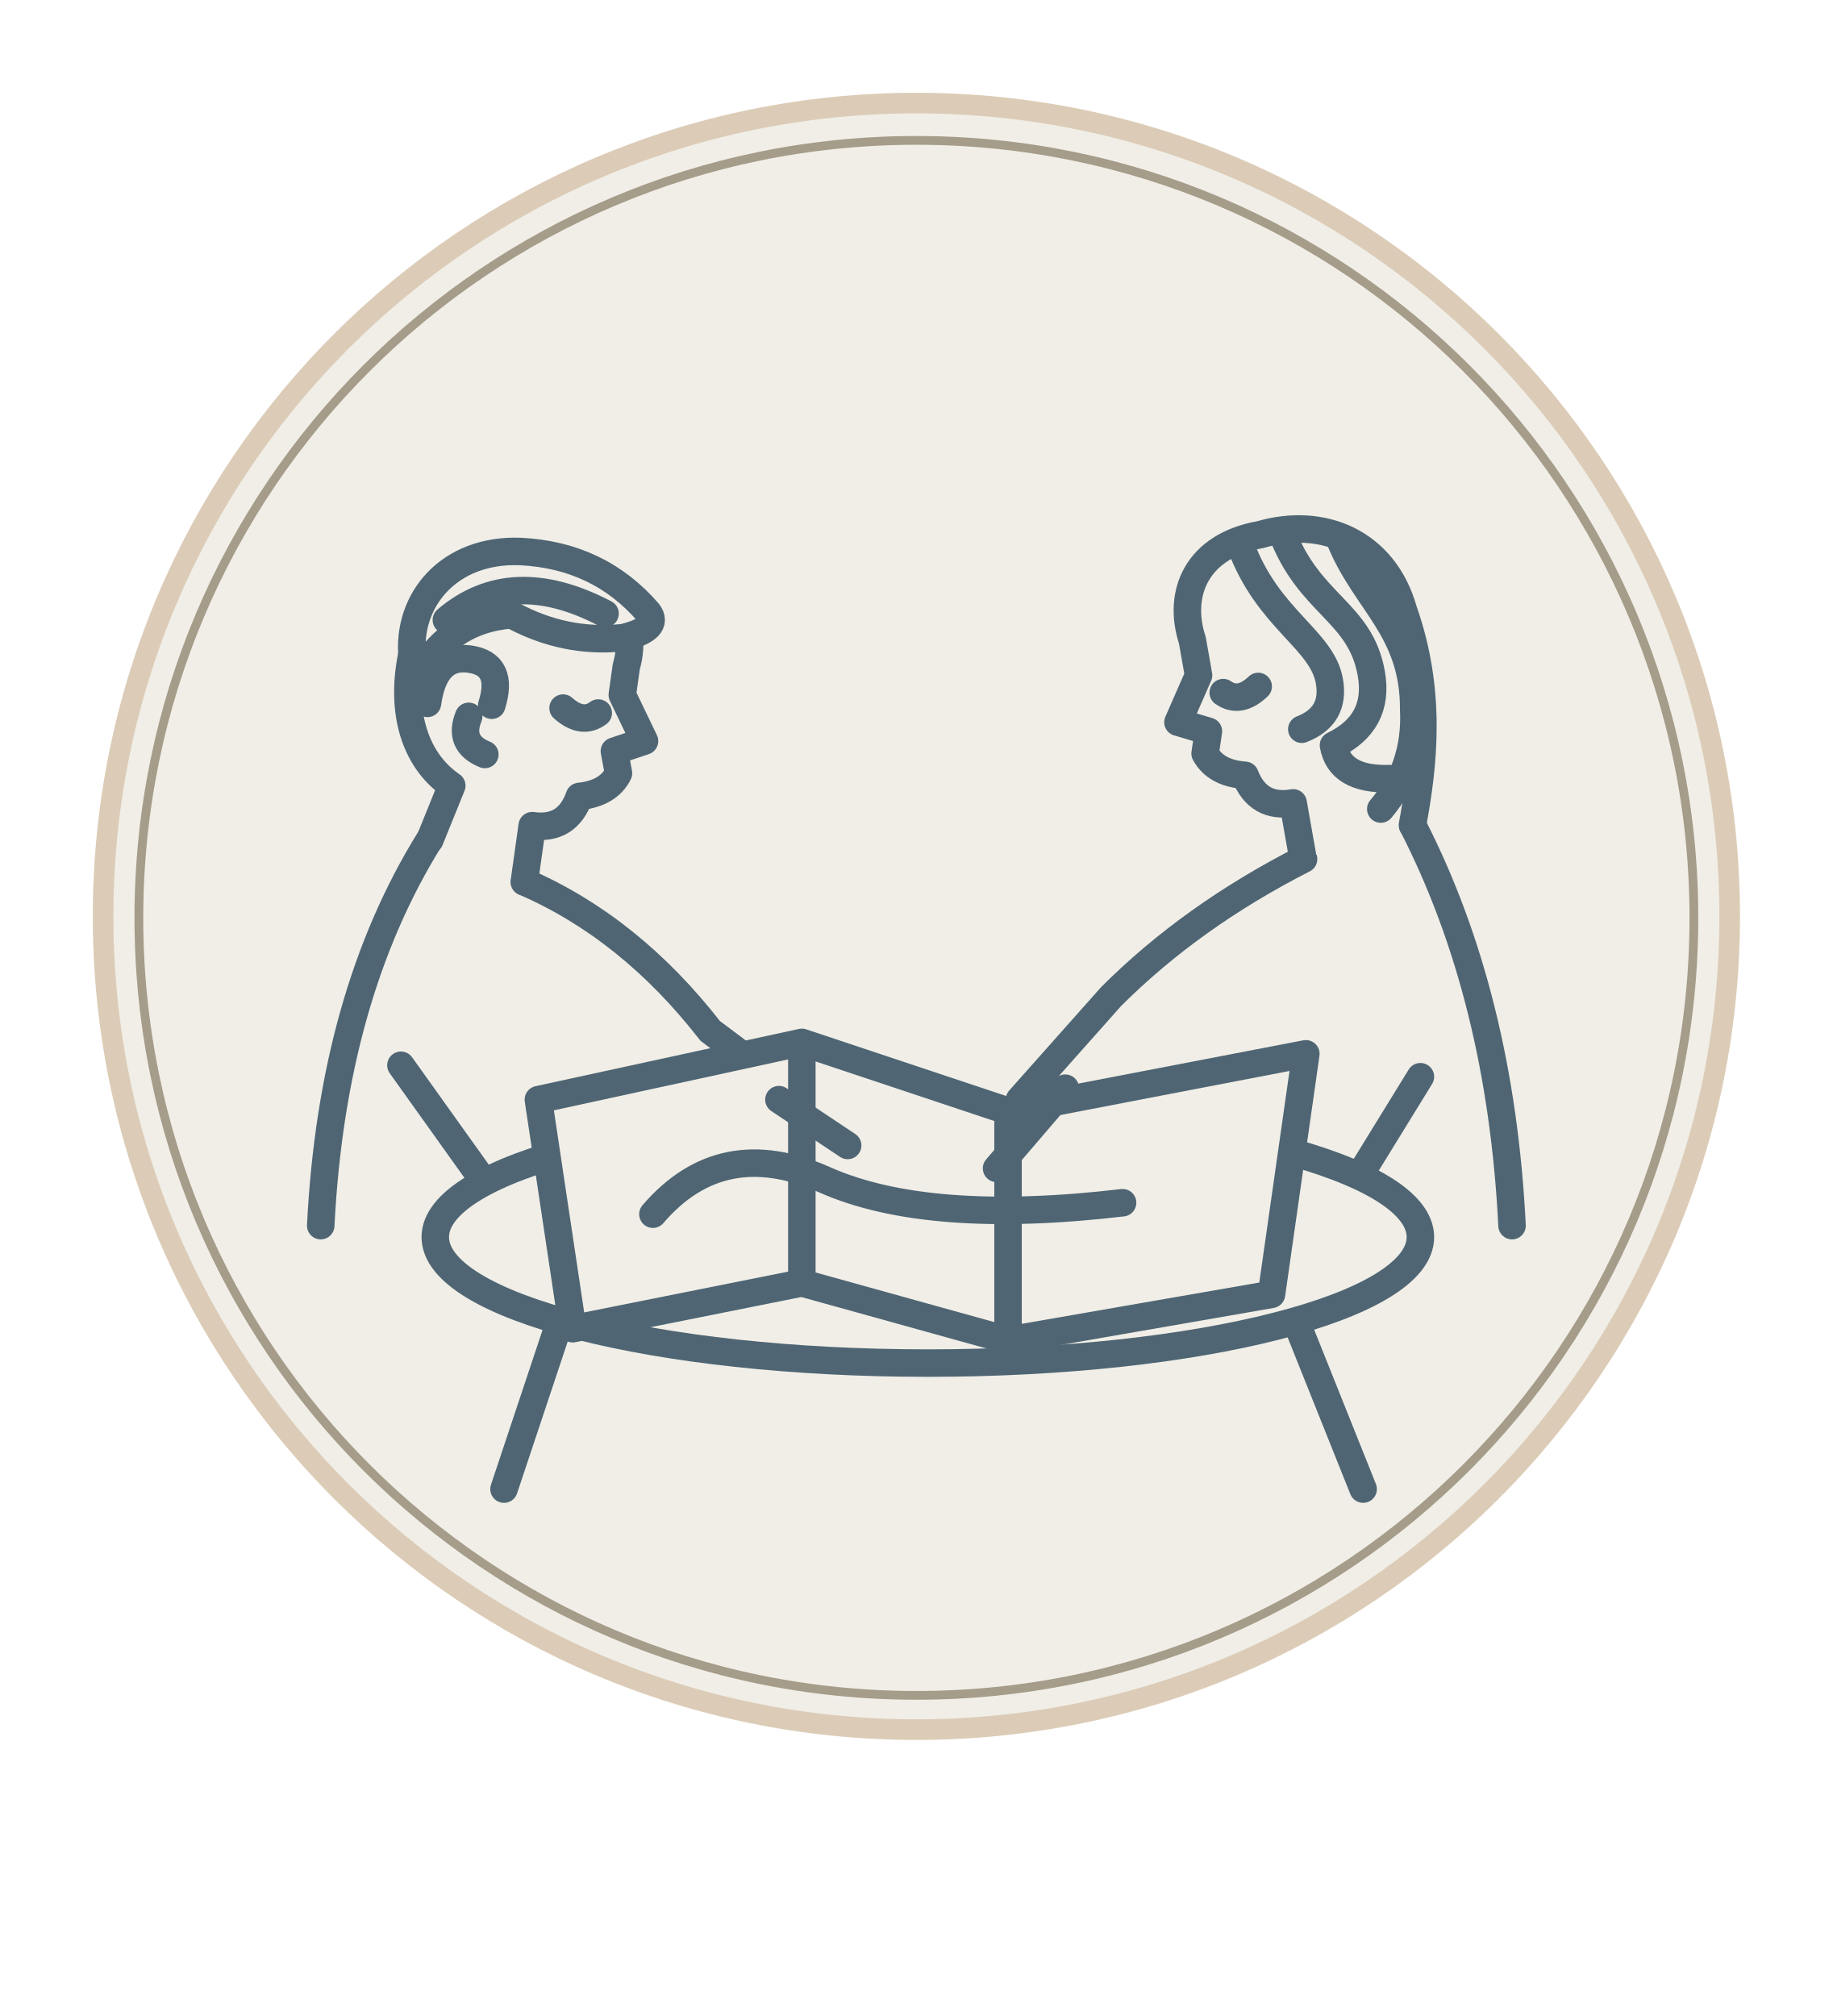
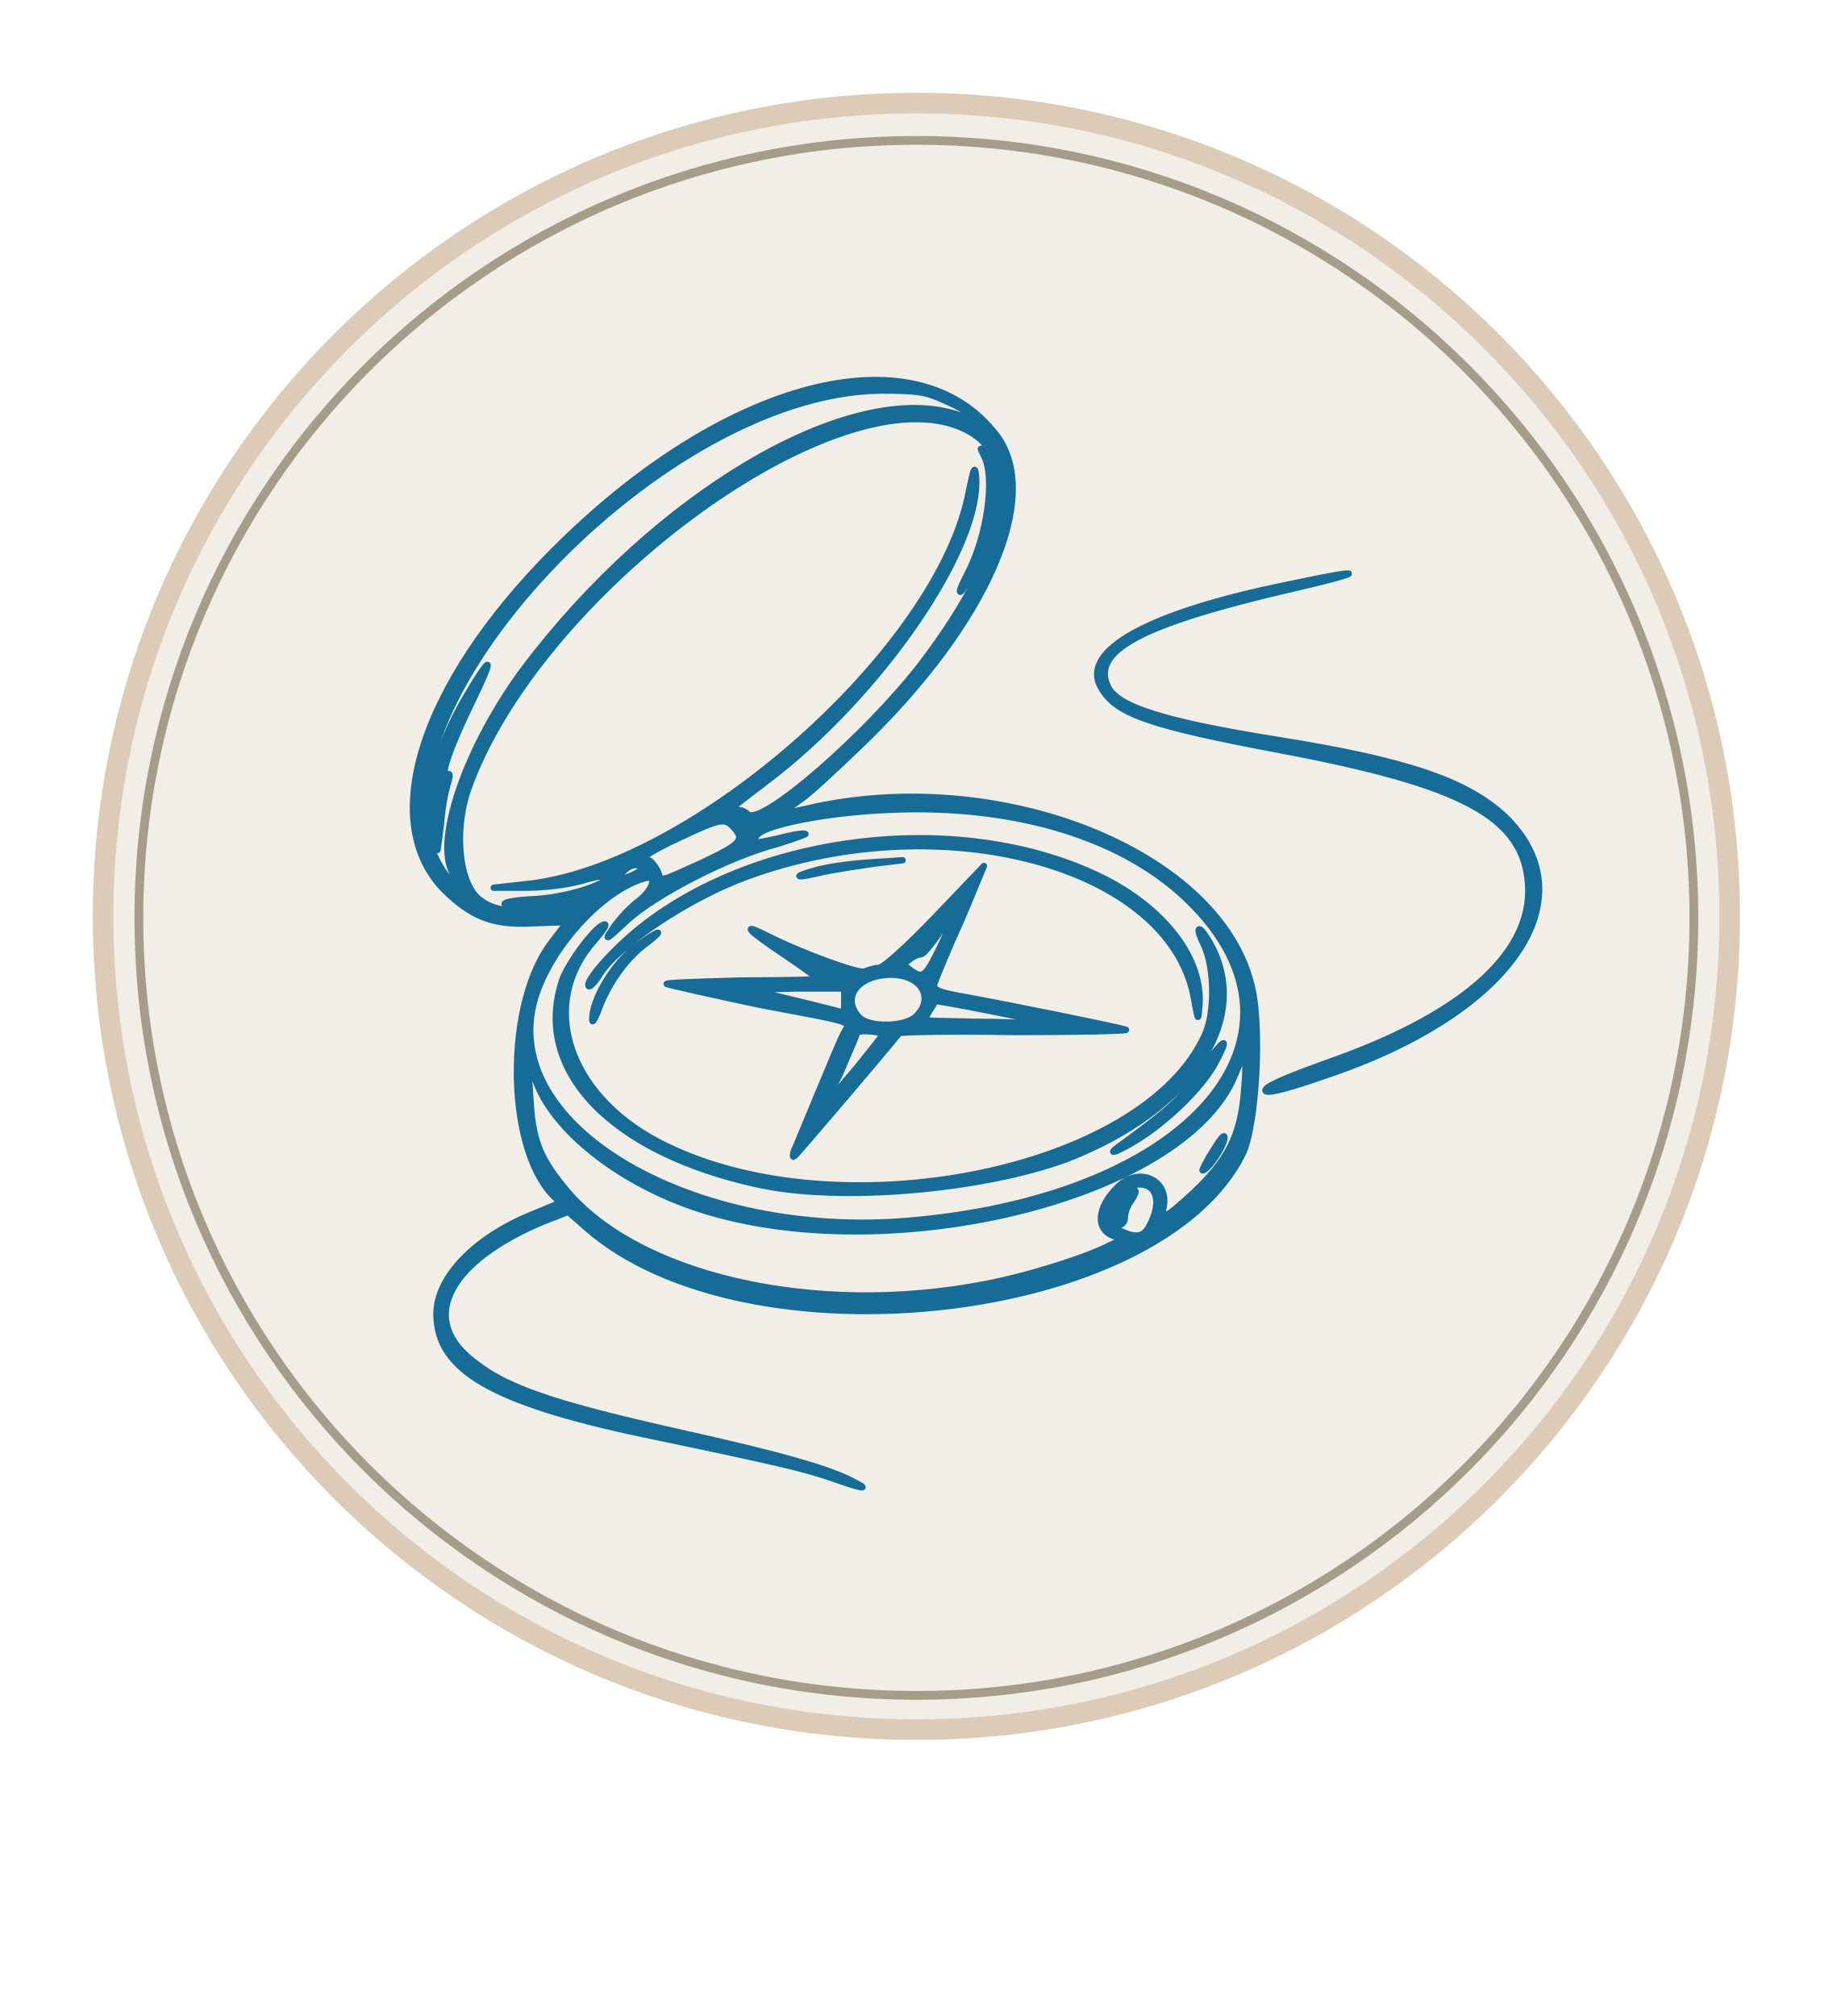
- <svg xmlns="http://www.w3.org/2000/svg" viewBox="0 0 160 176" aria-hidden="true" focusable="false" data-badge-art="duo-distinct-categories-4" data-art-motif="planning-the-whole-journey">
+ <svg xmlns="http://www.w3.org/2000/svg" viewBox="0 0 160 176" aria-hidden="true" focusable="false" data-badge-art="duo-distinct-categories-4" data-art-motif="les-quatre-points-cardinaux">
  <defs>
    <clipPath id="oba-asset-duo-distinct-categories-4-e-scene">
      <path d="M80 9 A71 71 0 1 1 79.999 151 A71 71 0 1 1 80 9Z" transform="translate(80 83) scale(.92) translate(-80 -83)" />
    </clipPath>
  </defs>
  <path d="M80 9 A71 71 0 1 1 79.999 151 A71 71 0 1 1 80 9Z" fill="#F0EEE7" stroke="#DCCCB7" stroke-width="1.8" />
  <path d="M80 9 A71 71 0 1 1 79.999 151 A71 71 0 1 1 80 9Z" transform="translate(80 83) scale(.956) translate(-80 -83)" fill="none" stroke="#A59C89" stroke-width=".8" />
-   <g clip-path="url(#oba-asset-duo-distinct-categories-4-e-scene)" fill="none" stroke="#4F6573" stroke-width="2.4" stroke-linecap="round" stroke-linejoin="round">
-     <path d="M37.5 73.3Q29 87 28 107M45.8 77Q55 81 62 90L70 96M113.8 75Q104 80 97 87L89 96M123.3 72Q131 87 132 107" />
-     <path d="M35 93L45 107M124 94L116 107M49 115L44 130M113 115L119 130" />
-     <ellipse cx="81" cy="108" rx="43" ry="11" fill="#F0EEE7" />
-     <path d="M47 96L70 91L88 97L114 92L111 113L88 117L70 112L50 116ZM70 92V112M88 98V116" fill="#F0EEE7" />
-     <path d="M57 106Q63 99 72 103T98 105M68 96L74 100M93 95L87 102" />
-     <g transform="translate(46 62) rotate(8) scale(0.62 0.62)" stroke-width="3.871">
-       <path d="M-11 20 L-9 12 C-15 9-18 2-17-7 C-17-16-10-22 0-21 C9-21 14-15 13-8 L13-4 L17 2 L13 4 L14 7 Q13 10 9 11 Q8 16 3 16 L3 24" fill="#F0EEE7" />
-       <path d="M-17-5 C-19-13-14-21-4-22 Q7-23 15-16 Q17-14 12-12 Q4-10-4-13 Q-13-11-16-2" fill="#F0EEE7" />
-       <path d="M-13-11 Q-5-20 9-15 M-14 1 Q-14-6-9-6 Q-4-6-5 0 M-8 2 Q-9 6-5 7" />
-       <path d="M5-1 Q8 1 10-1" />
-     </g>
-     <g transform="translate(113 60) rotate(-10) scale(-0.62 0.62)" stroke-width="3.871">
-       <path d="M-13 22 C-16 14-19 4-17-8 C-16-18-8-23 1-22 C10-22 14-16 13-9 L13-4 L17 2 L13 4 L14 7 Q13 10 9 11 Q8 16 3 16 L3 24" fill="#F0EEE7" />
-       <path d="M-2-22 C-4-11-11-9-11 0 Q-11 7-4 9 Q-4 14-11 15 M4-21 C2-10-5-6-5 0 Q-5 5 0 6 M-10-19 C-12-10-18-5-16 6 Q-15 14-9 19" />
-       <path d="M5-1 Q8 1 10-1" />
-     </g>
+   <g clip-path="url(#oba-asset-duo-distinct-categories-4-e-scene)" fill="#176B97" stroke="#176B97" stroke-width=".55" stroke-linejoin="round">
+     <path d="M72.5 129C70.1 128.2 68.1 127.7 56.1 125.2 42.9 122.4 38.1 119.6 38.1 114.7 38.1 111.5 41.5 108 46.5 106L48.9 105 48.2 104.3C44.1 99.9 44.1 87.4 48.2 82.2L49.5 80.5 46.7 80.6C43.3 80.8 41.5 80.2 39.2 78.1 32.7 72.2 36.5 59.9 48.4 48 63.3 33.1 80 28.8 87 38 91 43.3 86.3 54.3 75.2 65 73.1 67 70.8 69.2 69.9 69.8 68.2 71 68.3 71.1 70.4 70.6 87 66.7 106.2 74.2 109.2 85.8 110.2 89.3 109.7 98.2 108.5 100.7 101.3 115.4 65.2 119.5 51.2 107.2L49.6 105.8 47.3 106.7C39.3 110.1 36.7 114.9 40.9 118.5 43.9 121.1 47.9 122.5 60 125.2 68.5 127.1 72.6 128.3 74.6 129.4 76 130.1 75.3 130 72.5 129ZM86 112.1C89.7 111.4 94.8 109.8 96.9 108.7 98 108.2 98 108.2 97.2 107.9 95.6 107.3 95.8 105.4 97.5 103.7 99.3 101.8 102 102.9 101.6 105.3 101.3 106.6 101.7 106.4 104.1 104.2 107.2 101.3 108.3 99.1 108.6 95.3 108.9 91.8 108.7 91.6 107.8 93.9 103.3 104.8 76.8 111.1 60.3 105.3 53.8 103 48.5 98.7 46.9 94.7L46.1 92.7 46.3 95.9C46.5 99.5 47.1 101 49.2 103.6 55.4 111.4 71.1 115 86 112.1ZM100.4 106.9C101.4 105 101 103.4 99.5 103.4 97.4 103.4 96.2 106.6 97.9 107.5 99.2 108.1 99.9 108 100.4 106.9ZM80.1 106.5C104 104.2 115.7 90.5 103.9 78.8 98.3 73.2 88.8 70.2 77.7 70.7 72.3 70.9 66.8 72 66.1 72.9 65.5 73.7 65.6 73.7 67.9 73.2 69 72.9 70.1 72.7 70.3 72.8 70.5 72.8 69.4 73.2 67.8 73.7 63.6 74.8 57.2 78.1 54.7 80.4 52.8 82.2 52.7 82.2 53.6 80.9 54.1 80.2 55 79.2 55.7 78.7 57.1 77.6 57.4 76.3 56.2 76.7 52.2 77.9 47.4 83.5 46.5 88 44.2 98.9 61.4 108.4 80.1 106.5ZM49.9 79.1C50.9 78.8 51.8 78.5 51.9 78.3 51.9 78.1 51.2 78.3 50.2 78.7 48.3 79.3 44.9 79.5 44.1 79 43.8 78.8 44.7 78.6 46.5 78.5 49.3 78.4 53.1 77.2 53.1 76.5 53.1 76.4 52 76.5 50.8 76.9 49.3 77.3 47.4 77.5 45.8 77.5L43.1 77.5 45.8 77.2C60.4 75.8 82.1 56.6 84.6 42.8 85 40.9 85.1 40.6 85.2 41.5 85.8 47.7 76.8 60.8 66.8 68.3 63.5 70.8 63.2 71.1 64.1 70.8 64.5 70.6 65 70.8 65.3 71.1 66.5 72.1 75.6 64.2 80.4 58 88.4 47.5 89.7 39.5 83.6 37.2 72.4 32.9 46.7 52.1 40.8 69.1 39.6 72.8 40.1 77.5 42.1 78.7 43.6 79.8 47.1 79.9 49.9 79.1ZM39.5 76.2C37.9 73.2 40.8 65 45.8 58.3 57.2 43.2 73.9 33.3 83.3 36.1 85.5 36.8 84.9 36 82.3 34.9 80.8 34.2 80 34.1 76.9 34.1 56.9 34.3 30.1 63.9 38.8 76.2 39.6 77.3 40.1 77.4 39.5 76.2ZM55.2 76.4C56.2 75.9 56.3 75.8 55.8 75.6 55.4 75.4 54.9 75.6 54.4 76.1 53.5 77 53.7 77 55.2 76.4ZM61.3 75.3C64.7 73.7 65 73.3 64.1 72.3 63.3 71.4 63 71.4 59.4 73.1 56.6 74.4 55.6 75.1 56.6 75.1 56.8 75.1 57.1 75.5 57.4 76 57.8 77 57.3 77.1 61.3 75.3ZM110.5 95.1C110.8 94.7 112.4 94 116.9 92.4 128.1 88.3 133.8 83 133.4 77.2 133 71.3 127.7 68.5 111.8 65.5 100.1 63.3 97.4 62.3 96.1 60 94.3 56.8 100.2 53.5 112.6 51 119.6 49.5 119.4 49.9 112.4 51.5 99.6 54.5 95.3 56.8 96.7 59.9 97.5 61.7 101.6 63 111.6 64.6 122.9 66.4 128.1 68.2 131.4 71.3 138.8 78.5 131.9 88.5 115.7 93.9 112 95.2 110.2 95.6 110.5 95.1ZM105.5 101.1C106.4 99.6 106.9 98.9 106.9 99.3 106.9 99.9 105.9 101.5 105.3 102 104.8 102.4 104.9 102.2 105.5 101.1ZM97.6 105.8C97.7 105.1 98.1 104.4 98.4 104.2 99.2 103.6 99.4 103.9 98.7 104.9 98.4 105.3 98.2 105.9 98.2 106.3 98.2 106.6 98 106.9 97.8 106.9 97.5 106.9 97.5 106.5 97.6 105.8ZM66.1 103.4C53.3 100.6 46.4 93.4 49.1 85.5 49.7 83.9 52.1 80.7 52.8 80.7 53 80.7 52.6 81.3 51.9 82.1 47 87.6 49.5 95.5 57.5 99.7 72.8 107.7 99.9 102.3 105.2 90.3 106.1 88.3 106 84.4 105.1 82.5 104.3 80.9 104.6 80.6 105.5 82.1 109.5 88.8 104.2 96.9 93.1 101.2 85.7 103.9 73.3 105 66.1 103.4ZM69.3 100.5C69.4 100.3 70.3 98.1 71.3 95.7 72.3 93.3 73.3 90.9 73.6 90.3 74.2 89.1 75.2 89.4 66.2 87.7 62 86.8 58.4 86 58.2 85.9 58.1 85.8 61 85.7 64.7 85.6 68.4 85.6 71.4 85.5 71.5 85.5 71.5 85.5 70.2 84.5 68.4 83.3 65.4 81.3 64.6 80.5 66.8 81.6 69.7 83.1 75.1 85.1 75.5 84.8 75.8 84.7 76.3 84.5 76.7 84.5 77.1 84.5 79.1 82.7 81.6 80.1L85.9 75.6 83.9 80.4C82.7 83 81.7 85.5 81.6 85.8 81.4 86.4 81.7 86.6 84.6 87.1 88.4 87.8 97.8 89.7 98.3 89.9 98.5 90 94.2 90.1 88.6 90.1 83.1 90 78.6 90.1 78.5 90.2 77.4 91.6 69.4 101 69.3 101 69.2 101 69.2 100.8 69.3 100.5ZM74.8 93.2C76.1 91.6 77.1 90.3 77.1 90.3 76.6 90 74.8 89.9 74.8 90.2 74.8 90.4 74.1 91.9 73.4 93.6 72.6 95.2 72.1 96.4 72.2 96.3 72.4 96.1 73.5 94.7 74.8 93.2ZM80 88.7C81.6 87.1 80.4 85.1 77.8 85.1 74.9 85.1 73.4 87.1 75 88.8 75.8 89.7 79 89.7 80 88.7ZM91.1 89.3C90.9 89.1 81.7 87.3 81.6 87.4 81.6 87.5 81.4 87.9 81.1 88.3L80.7 89.1 85 89.2C87.3 89.2 89.7 89.3 90.3 89.4 90.8 89.4 91.2 89.4 91.1 89.3ZM73.7 87.3L73.7 86.3 69.4 86.3C65.7 86.4 65.4 86.4 66.7 86.7 68.1 87 73.4 88.3 73.6 88.4 73.7 88.4 73.7 87.9 73.7 87.3ZM74 85.4C73.7 85.2 70.6 83.9 70.6 84 70.6 84.4 72.9 85.6 73.5 85.6 73.9 85.6 74.1 85.5 74 85.4ZM82.2 82.4C83.7 79.2 83.6 78.9 81.9 81.6 81.2 82.6 80.5 83.4 80.4 83.3 80.3 83.3 79.9 83.4 79.5 83.7 78.8 84.2 78.8 84.2 79.5 84.7 80.6 85.5 80.8 85.3 82.2 82.4ZM97.8 100C101.9 97 103.1 96 104.8 93.5 106.9 90.6 107.4 90.3 106.2 92.6 105.2 94.6 102.6 97.2 100.2 98.9 98.2 100.3 96.1 101.2 97.8 100ZM51.7 89C51.7 87.2 53.6 84 55.7 82.5 57.8 81 58.1 81.1 56.1 82.6 54.5 83.9 53 86 52.2 88.3 51.9 89 51.7 89.4 51.7 89ZM104.2 87C102 75.6 82.3 70.3 65.3 76.5 60.3 78.3 54.1 82.4 52.4 85 52 85.7 51.5 86.2 51.4 86.1 51 85.7 53.6 82.8 56 80.9 66.4 72.7 83.9 70.7 96 76.5 101.6 79.2 105.1 83.7 104.7 87.9 104.6 89.2 104.6 89.2 104.2 87ZM71.1 76C72.1 75.7 74.2 75.4 75.8 75.3L78.8 75.1 76.3 75.4C74.9 75.6 73 75.9 72 76.1 69.5 76.7 69 76.6 71.1 76ZM83.8 51.6C83.8 51.4 84.1 50.8 84.4 50.2 86.2 46.8 86.9 41.7 85.9 39.8 85.5 39 85.5 39 86.2 39.6 87.2 40.6 87.1 45.3 85.9 47.9 85 49.9 83.8 52.1 83.8 51.6ZM37.8 72.7C36.9 69.8 38 65.4 40.7 60.8 43 56.9 43.2 57.2 41.2 61.3 39.2 65.4 38.3 68.1 39.1 67.6 39.3 67.5 39.3 67.7 39.1 68.4 38.9 69 38.6 70.5 38.5 71.9L38.2 74.2 37.8 72.7Z" fill-rule="evenodd" />
  </g>
</svg>
